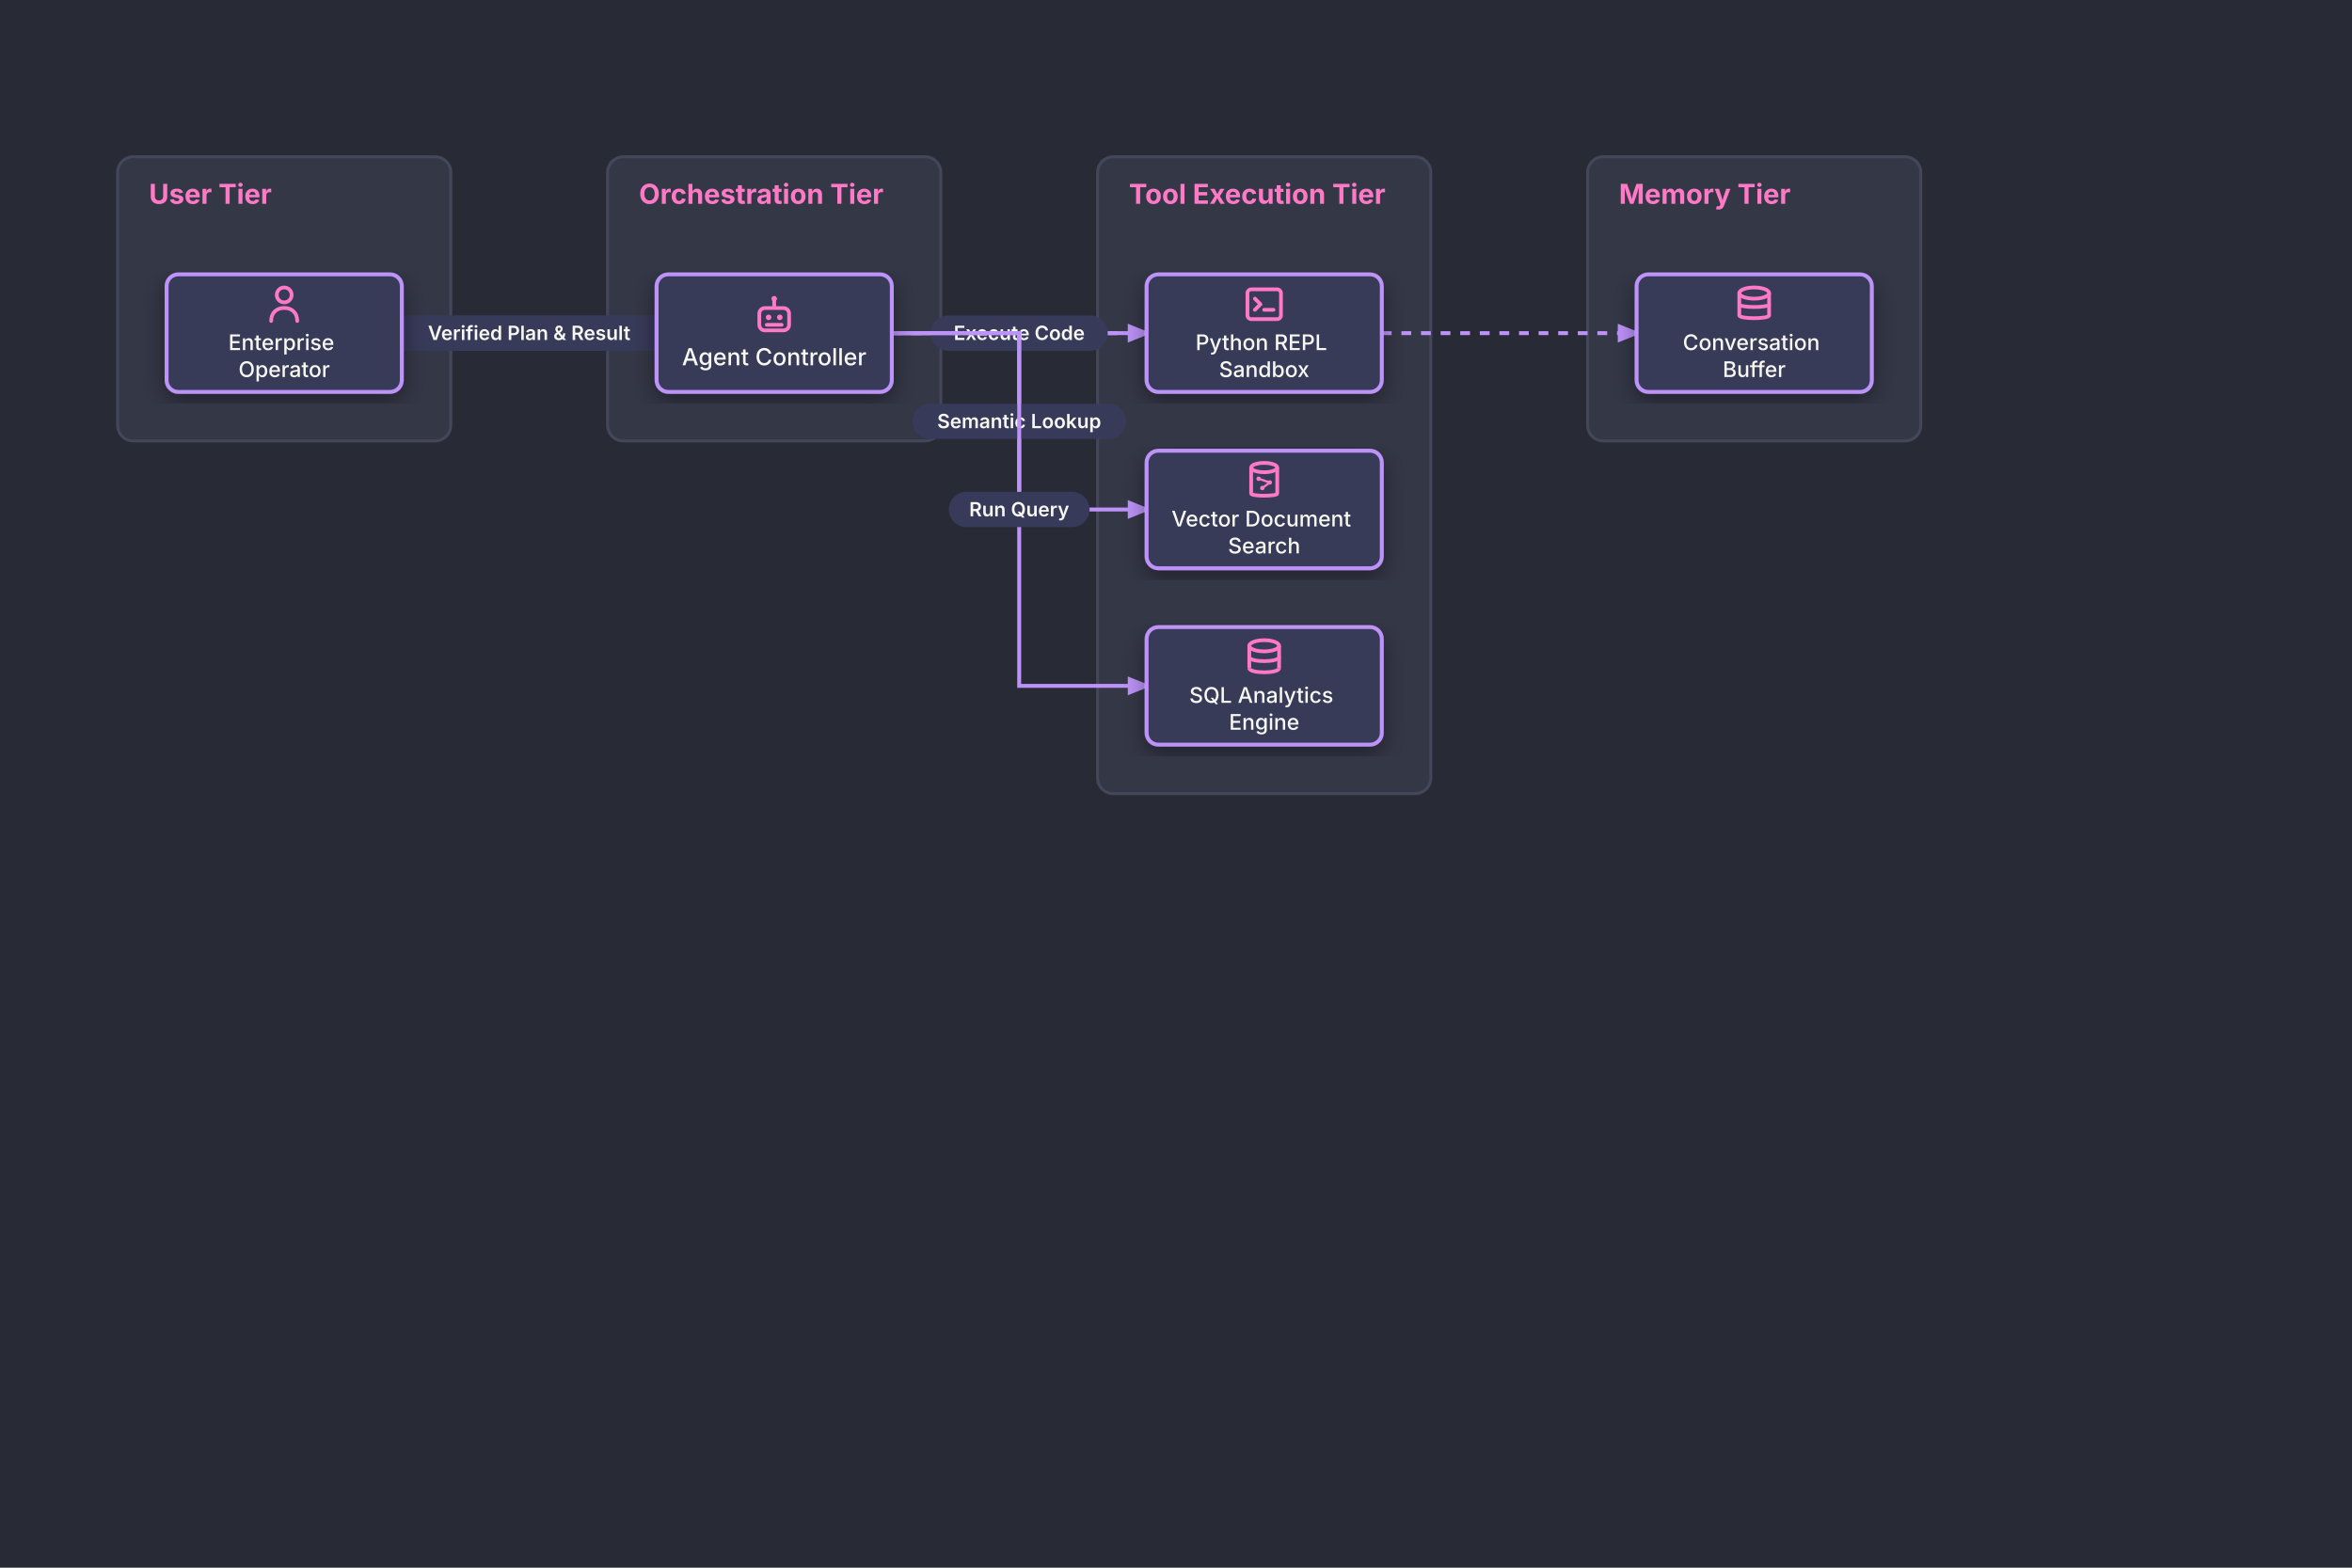
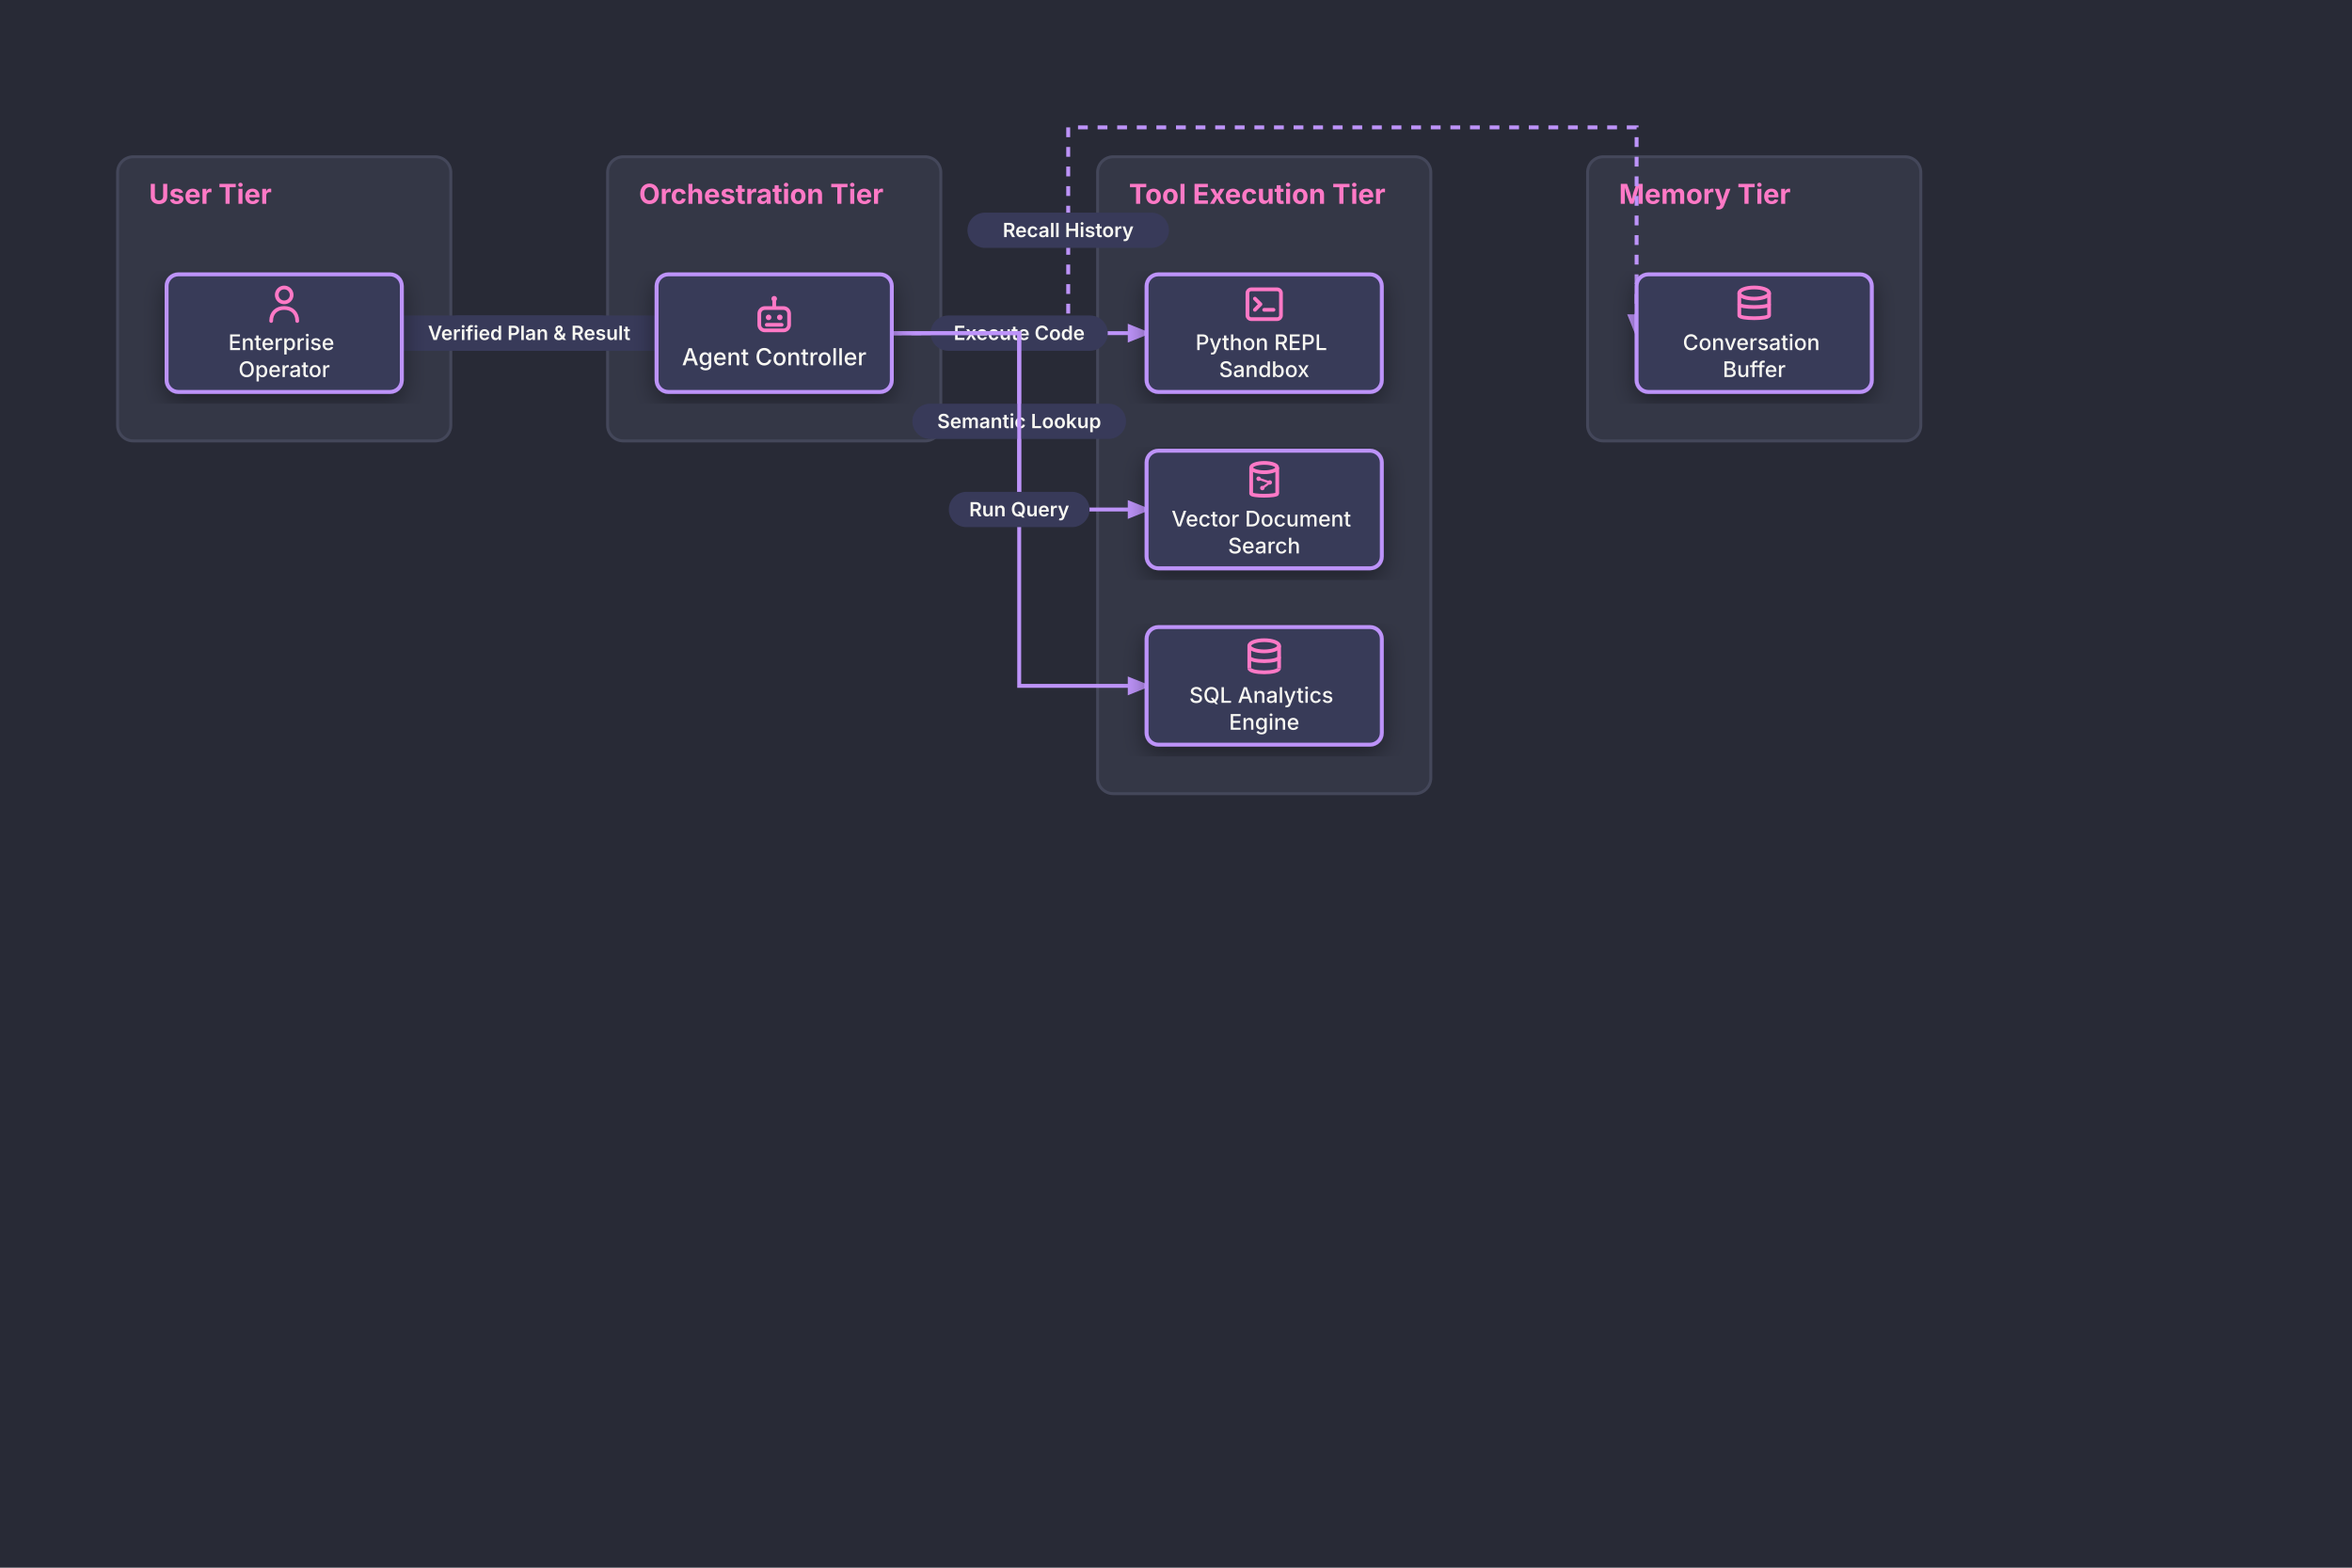
<svg xmlns="http://www.w3.org/2000/svg" viewBox="0 0 1200 800" width="1200" height="800">
  <defs>
    <marker id="arrow" viewBox="0 0 10 10" refX="8" refY="5" markerWidth="6" markerHeight="6" orient="auto-start-reverse">
      <path d="M 0 1 L 10 5 L 0 9 z" fill="#FF79C6" />
    </marker>
    <marker id="arrow-tail" viewBox="0 0 10 10" refX="2" refY="5" markerWidth="6" markerHeight="6" orient="auto">
      <path d="M 10 1 L 0 5 L 10 9 z" fill="#FF79C6" />
    </marker>
    <marker id="arrow-BD93F9" viewBox="0 0 10 10" refX="8" refY="5" markerWidth="6" markerHeight="6" orient="auto-start-reverse">
      <path d="M 0 1 L 10 5 L 0 9 z" fill="#BD93F9" />
    </marker>
    <marker id="arrow-BD93F9-tail" viewBox="0 0 10 10" refX="2" refY="5" markerWidth="6" markerHeight="6" orient="auto">
      <path d="M 10 1 L 0 5 L 10 9 z" fill="#BD93F9" />
    </marker>
    <filter id="shadow" x="-10%" y="-10%" width="120%" height="120%">
      <feDropShadow dx="0" dy="4" stdDeviation="6" flood-color="#000000" flood-opacity="0.4" />
    </filter>
  </defs>
  <rect width="100%" height="100%" fill="#282A36" />
  <g id="group_1">
    <rect x="60.0" y="80.0" width="170.0" height="145.0" rx="8" fill="#343746" stroke="#44475A" stroke-width="1.5" />
    <text x="76.0" y="104.0" fill="#FF79C6" font-family="Inter, -apple-system, BlinkMacSystemFont, 'Segoe UI', Roboto, sans-serif" font-size="14" font-weight="bold">User Tier</text>
  </g>
  <g id="group_2">
    <rect x="310.0" y="80.0" width="170.0" height="145.0" rx="8" fill="#343746" stroke="#44475A" stroke-width="1.5" />
    <text x="326.0" y="104.0" fill="#FF79C6" font-family="Inter, -apple-system, BlinkMacSystemFont, 'Segoe UI', Roboto, sans-serif" font-size="14" font-weight="bold">Orchestration Tier</text>
  </g>
  <g id="group_3">
    <rect x="560.0" y="80.0" width="170.0" height="325.0" rx="8" fill="#343746" stroke="#44475A" stroke-width="1.5" />
    <text x="576.0" y="104.0" fill="#FF79C6" font-family="Inter, -apple-system, BlinkMacSystemFont, 'Segoe UI', Roboto, sans-serif" font-size="14" font-weight="bold">Tool Execution Tier</text>
  </g>
  <g id="group_4">
    <rect x="810.0" y="80.0" width="170.0" height="145.0" rx="8" fill="#343746" stroke="#44475A" stroke-width="1.5" />
    <text x="826.0" y="104.0" fill="#FF79C6" font-family="Inter, -apple-system, BlinkMacSystemFont, 'Segoe UI', Roboto, sans-serif" font-size="14" font-weight="bold">Memory Tier</text>
  </g>
  <path d="M 205.0 170.0 L 335.0 170.0" fill="none" stroke="#BD93F9" stroke-width="2" marker-end="url(#arrow-BD93F9)" />
  <g class="badge">
    <rect x="224.8" y="161.0" width="90.4" height="18.0" rx="9.0" fill="#383A59" />
    <text x="270.0" y="173.5" fill="#F8F8F2" font-size="10.0" font-family="Inter, -apple-system, BlinkMacSystemFont, 'Segoe UI', Roboto, sans-serif" font-weight="600" text-anchor="middle">Task Request</text>
  </g>
-   <path d="M 455.0 170.0 L 835.0 170.0" fill="none" stroke="#BD93F9" stroke-width="2" stroke-dasharray="5,5" marker-end="url(#arrow-BD93F9)" />
+   <path d="M 455.0 170.0 L 545.0 170.0 L 545.0 65.0 L 835.0 65.0 L 835.0 170.0" fill="none" stroke="#BD93F9" stroke-width="2" stroke-dasharray="5,5" marker-end="url(#arrow-BD93F9)" />
  <g class="badge">
-     <rect x="593.6" y="161.0" width="102.8" height="18.0" rx="9.0" fill="#383A59" />
-     <text x="645.0" y="173.5" fill="#F8F8F2" font-size="10.0" font-family="Inter, -apple-system, BlinkMacSystemFont, 'Segoe UI', Roboto, sans-serif" font-weight="600" text-anchor="middle">Recall History</text>
+     <rect x="493.6" y="108.5" width="102.8" height="18.0" rx="9.0" fill="#383A59" />
+     <text x="545.0" y="121.0" fill="#F8F8F2" font-size="10.0" font-family="Inter, -apple-system, BlinkMacSystemFont, 'Segoe UI', Roboto, sans-serif" font-weight="600" text-anchor="middle">Recall History</text>
  </g>
  <path d="M 455.0 170.0 L 585.0 170.0" fill="none" stroke="#BD93F9" stroke-width="2" marker-end="url(#arrow-BD93F9)" />
  <g class="badge">
    <rect x="474.8" y="161.0" width="90.4" height="18.0" rx="9.0" fill="#383A59" />
    <text x="520.0" y="173.5" fill="#F8F8F2" font-size="10.0" font-family="Inter, -apple-system, BlinkMacSystemFont, 'Segoe UI', Roboto, sans-serif" font-weight="600" text-anchor="middle">Execute Code</text>
  </g>
  <path d="M 455.0 170.0 L 520.0 170.0 L 520.0 260.0 L 585.0 260.0" fill="none" stroke="#BD93F9" stroke-width="2" marker-end="url(#arrow-BD93F9)" />
  <g class="badge">
    <rect x="465.5" y="206.0" width="109.0" height="18.0" rx="9.0" fill="#383A59" />
    <text x="520.0" y="218.5" fill="#F8F8F2" font-size="10.0" font-family="Inter, -apple-system, BlinkMacSystemFont, 'Segoe UI', Roboto, sans-serif" font-weight="600" text-anchor="middle">Semantic Lookup</text>
  </g>
  <path d="M 455.0 170.0 L 520.0 170.0 L 520.0 350.0 L 585.0 350.0" fill="none" stroke="#BD93F9" stroke-width="2" marker-end="url(#arrow-BD93F9)" />
  <g class="badge">
    <rect x="484.1" y="251.0" width="71.8" height="18.0" rx="9.0" fill="#383A59" />
    <text x="520.0" y="263.5" fill="#F8F8F2" font-size="10.0" font-family="Inter, -apple-system, BlinkMacSystemFont, 'Segoe UI', Roboto, sans-serif" font-weight="600" text-anchor="middle">Run Query</text>
  </g>
  <path d="M 335.0 170.0 L 205.0 170.0" fill="none" stroke="#BD93F9" stroke-width="2" stroke-dasharray="5,5" marker-end="url(#arrow-BD93F9)" />
  <g class="badge">
    <rect x="193.8" y="161.0" width="152.4" height="18.0" rx="9.0" fill="#383A59" />
    <text x="270.0" y="173.5" fill="#F8F8F2" font-size="10.0" font-family="Inter, -apple-system, BlinkMacSystemFont, 'Segoe UI', Roboto, sans-serif" font-weight="600" text-anchor="middle">Verified Plan &amp; Result</text>
  </g>
  <g id="user" filter="url(#shadow)">
    <rect x="85.0" y="140.0" width="120.0" height="60.0" rx="6.0" fill="#383A59" stroke="#BD93F9" stroke-width="2.0" />
    <g class="icon icon-user" transform="translate(133.6, 143.85) scale(0.95)">
      <circle cx="12" cy="7" r="4" fill="none" stroke="#FF79C6" stroke-width="2.0" />
      <path d="M 5 21 C 5 16.5 8 14 12 14 C 16 14 19 16.5 19 21" fill="none" stroke="#FF79C6" stroke-width="2.0" stroke-linecap="round" />
    </g>
    <text x="145.0" y="178.65" text-anchor="middle" fill="#F8F8F2" font-family="Inter, -apple-system, BlinkMacSystemFont, 'Segoe UI', Roboto, sans-serif" font-size="11.0" font-weight="500">
      <tspan x="145.0" dy="0">Enterprise</tspan>
      <tspan x="145.0" dy="13.75">Operator</tspan>
    </text>
  </g>
  <g id="agent" filter="url(#shadow)">
    <rect x="335.0" y="140.0" width="120.0" height="60.0" rx="6.0" fill="#383A59" stroke="#BD93F9" stroke-width="2.0" />
    <g class="icon icon-agent" transform="translate(383.6, 149.6) scale(0.95)">
      <rect x="4" y="8" width="16" height="12" rx="3" fill="none" stroke="#FF79C6" stroke-width="2.0" />
      <line x1="12" y1="4" x2="12" y2="8" stroke="#FF79C6" stroke-width="2.0" />
      <circle cx="12" cy="3" r="1.5" fill="#FF79C6" />
      <circle cx="9" cy="13" r="1.5" fill="#FF79C6" />
      <circle cx="15" cy="13" r="1.5" fill="#FF79C6" />
      <line x1="8" y1="17" x2="16" y2="17" stroke="#FF79C6" stroke-width="2.0" stroke-linecap="round" />
    </g>
    <text x="395.0" y="186.4" text-anchor="middle" fill="#F8F8F2" font-family="Inter, -apple-system, BlinkMacSystemFont, 'Segoe UI', Roboto, sans-serif" font-size="12" font-weight="500">Agent Controller</text>
  </g>
  <g id="tool_repl" filter="url(#shadow)">
    <rect x="585.0" y="140.0" width="120.0" height="60.0" rx="6.0" fill="#383A59" stroke="#BD93F9" stroke-width="2.0" />
    <g class="icon icon-terminal" transform="translate(633.6, 143.85) scale(0.95)">
      <rect x="3" y="4" width="18" height="16" rx="2" fill="none" stroke="#FF79C6" stroke-width="2.0" />
      <polyline points="7,9 10,12 7,15" fill="none" stroke="#FF79C6" stroke-width="2.0" stroke-linecap="round" stroke-linejoin="round" />
      <line x1="12" y1="15" x2="17" y2="15" stroke="#FF79C6" stroke-width="2.0" stroke-linecap="round" />
    </g>
    <text x="645.0" y="178.65" text-anchor="middle" fill="#F8F8F2" font-family="Inter, -apple-system, BlinkMacSystemFont, 'Segoe UI', Roboto, sans-serif" font-size="11.0" font-weight="500">
      <tspan x="645.0" dy="0">Python REPL</tspan>
      <tspan x="645.0" dy="13.75">Sandbox</tspan>
    </text>
  </g>
  <g id="tool_search" filter="url(#shadow)">
    <rect x="585.0" y="230.0" width="120.0" height="60.0" rx="6.0" fill="#383A59" stroke="#BD93F9" stroke-width="2.0" />
    <g class="icon icon-vector_db" transform="translate(633.6, 233.85) scale(0.95)">
      <ellipse cx="12" cy="5" rx="7" ry="2.5" fill="none" stroke="#FF79C6" stroke-width="2.0" />
      <path d="M 5 5 V 19 C 5 20.5 19 20.5 19 19 V 5" fill="none" stroke="#FF79C6" stroke-width="2.0" />
      <circle cx="9" cy="11" r="1.2" fill="#FF79C6" />
      <circle cx="15" cy="13" r="1.2" fill="#FF79C6" />
      <circle cx="11" cy="16" r="1.2" fill="#FF79C6" />
      <line x1="9" y1="11" x2="15" y2="13" stroke="#FF79C6" stroke-width="1.2" />
      <line x1="15" y1="13" x2="11" y2="16" stroke="#FF79C6" stroke-width="1.2" />
    </g>
    <text x="645.0" y="268.65" text-anchor="middle" fill="#F8F8F2" font-family="Inter, -apple-system, BlinkMacSystemFont, 'Segoe UI', Roboto, sans-serif" font-size="11.0" font-weight="500">
      <tspan x="645.0" dy="0">Vector Document</tspan>
      <tspan x="645.0" dy="13.75">Search</tspan>
    </text>
  </g>
  <g id="tool_sql" filter="url(#shadow)">
    <rect x="585.0" y="320.0" width="120.0" height="60.0" rx="6.0" fill="#383A59" stroke="#BD93F9" stroke-width="2.0" />
    <g class="icon icon-database" transform="translate(633.6, 323.85) scale(0.95)">
      <ellipse cx="12" cy="6" rx="8" ry="3" fill="none" stroke="#FF79C6" stroke-width="2.0" />
      <path d="M 4 12 C 4 15 20 15 20 12" fill="none" stroke="#FF79C6" stroke-width="2.0" />
      <path d="M 4 18 C 4 21 20 21 20 18" fill="none" stroke="#FF79C6" stroke-width="2.0" />
      <line x1="4" y1="6" x2="4" y2="18" stroke="#FF79C6" stroke-width="2.0" />
      <line x1="20" y1="6" x2="20" y2="18" stroke="#FF79C6" stroke-width="2.0" />
    </g>
    <text x="645.0" y="358.65" text-anchor="middle" fill="#F8F8F2" font-family="Inter, -apple-system, BlinkMacSystemFont, 'Segoe UI', Roboto, sans-serif" font-size="11.0" font-weight="500">
      <tspan x="645.0" dy="0">SQL Analytics</tspan>
      <tspan x="645.0" dy="13.75">Engine</tspan>
    </text>
  </g>
  <g id="memory" filter="url(#shadow)">
    <rect x="835.0" y="140.0" width="120.0" height="60.0" rx="6.0" fill="#383A59" stroke="#BD93F9" stroke-width="2.0" />
    <g class="icon icon-storage" transform="translate(883.6, 143.85) scale(0.95)">
      <ellipse cx="12" cy="6" rx="8" ry="3" fill="none" stroke="#FF79C6" stroke-width="2.0" />
      <path d="M 4 6 V 18 C 4 20 20 20 20 18 V 6" fill="none" stroke="#FF79C6" stroke-width="2.0" />
      <path d="M 4 12 C 4 14 20 14 20 12" fill="none" stroke="#FF79C6" stroke-width="2.0" />
    </g>
    <text x="895.0" y="178.65" text-anchor="middle" fill="#F8F8F2" font-family="Inter, -apple-system, BlinkMacSystemFont, 'Segoe UI', Roboto, sans-serif" font-size="11.0" font-weight="500">
      <tspan x="895.0" dy="0">Conversation</tspan>
      <tspan x="895.0" dy="13.75">Buffer</tspan>
    </text>
  </g>
</svg>
